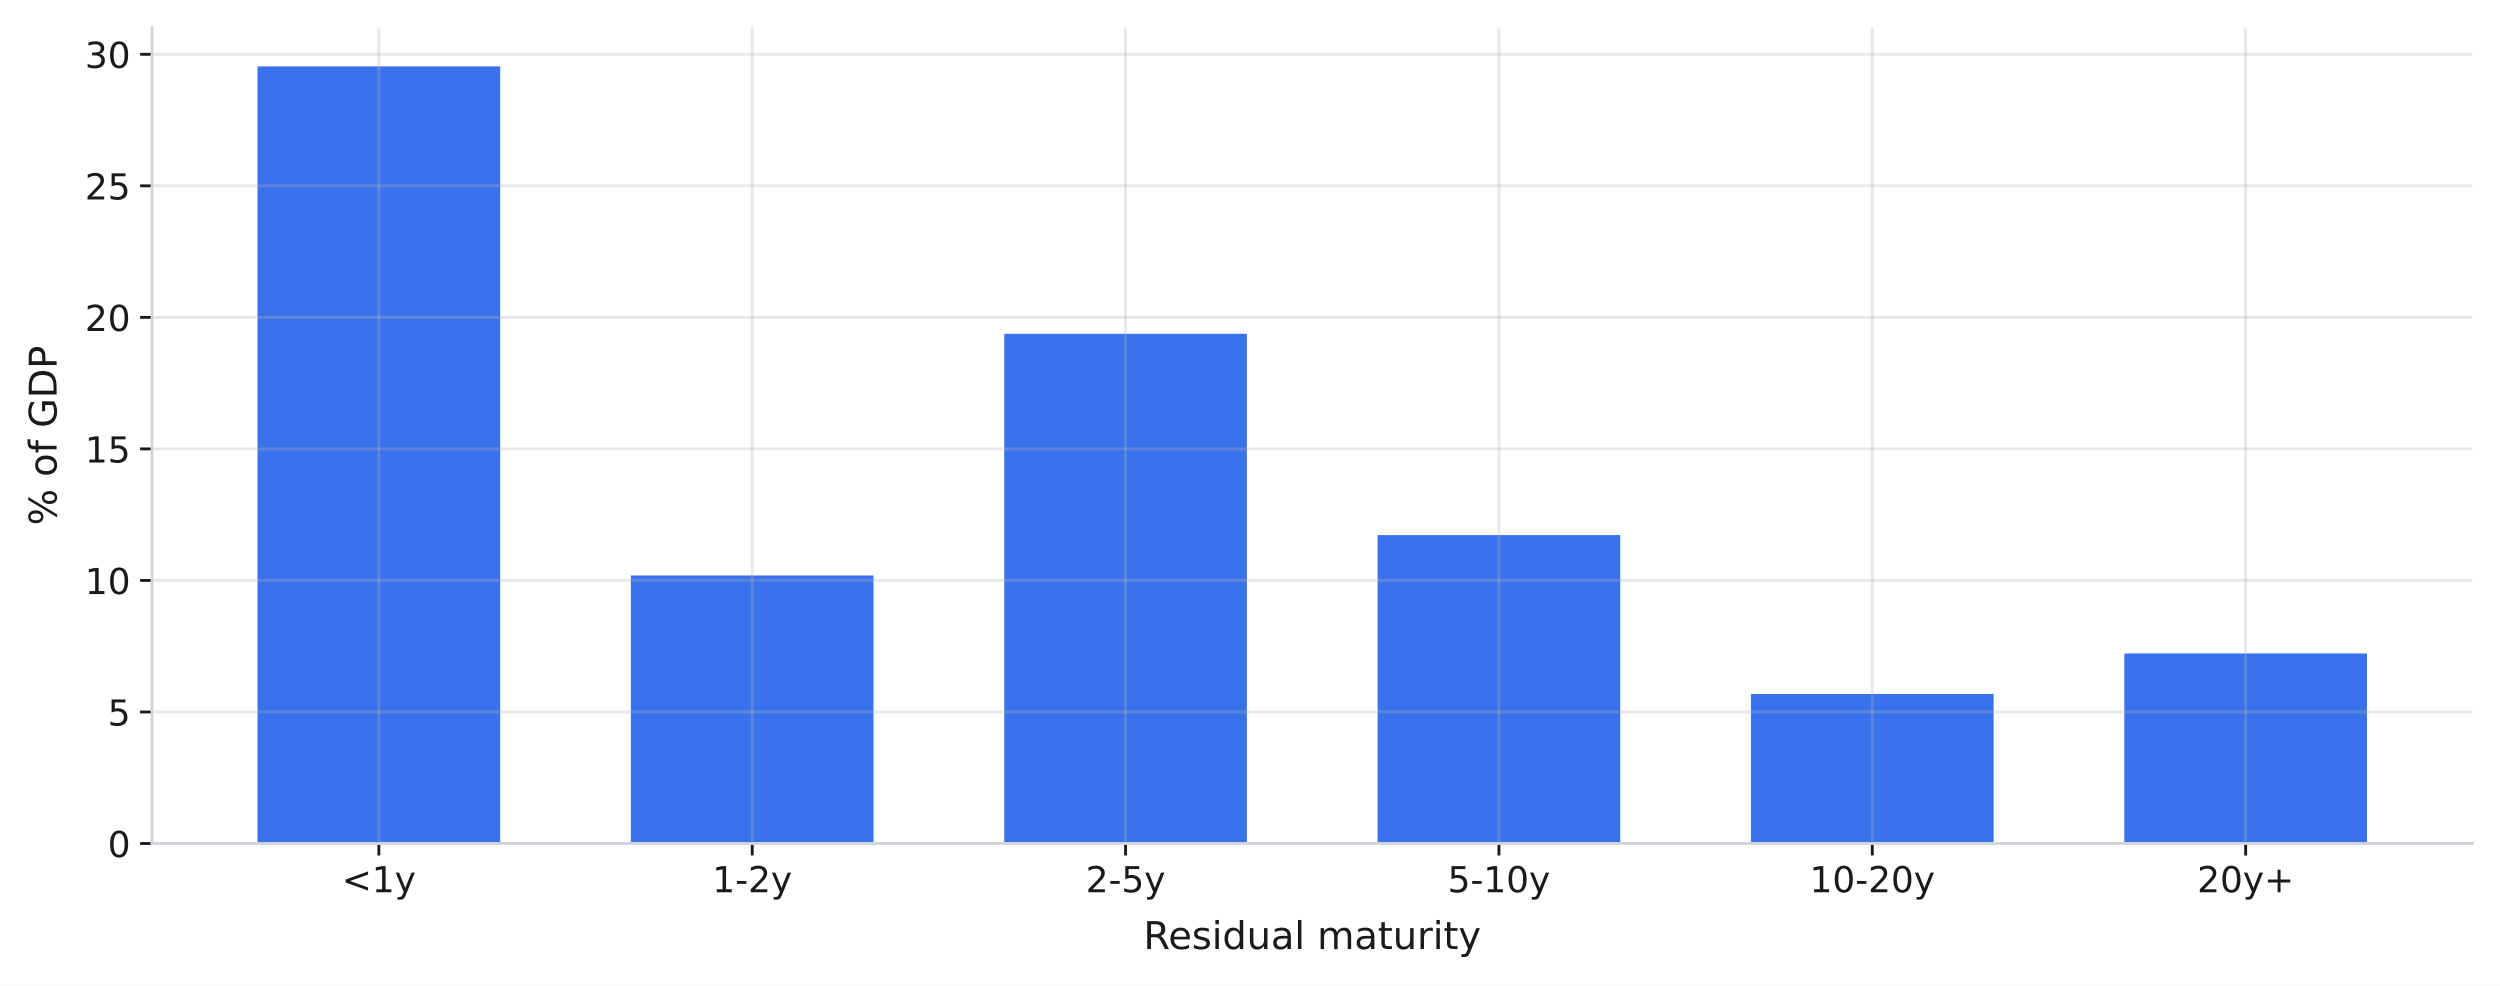
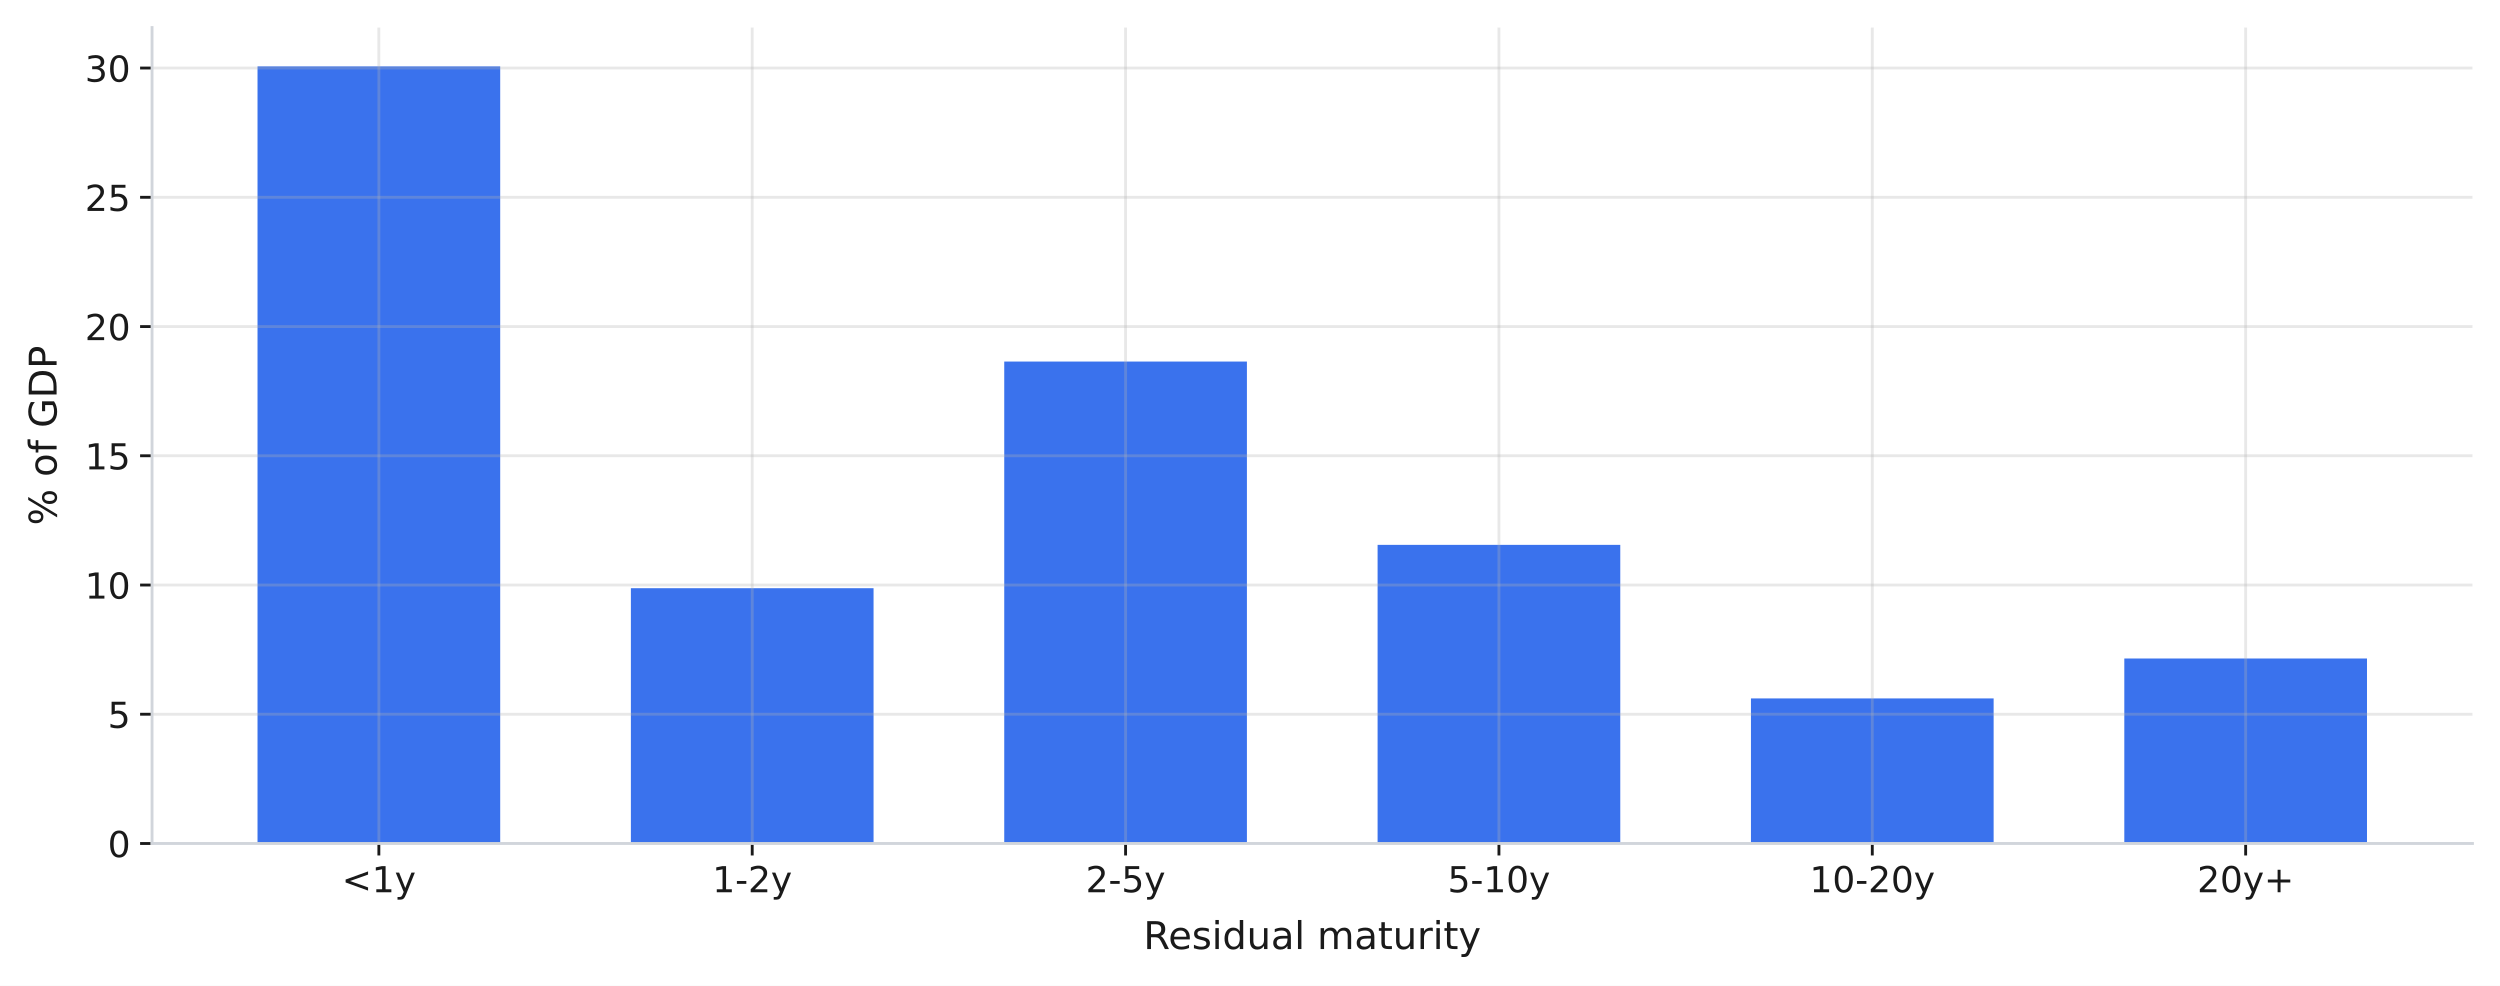
<svg xmlns="http://www.w3.org/2000/svg" xmlns:xlink="http://www.w3.org/1999/xlink" width="522.942pt" height="206.199pt" viewBox="0 0 522.942 206.199" version="1.1">
  <defs>
    <style type="text/css">*{stroke-linejoin: round; stroke-linecap: butt}</style>
  </defs>
  <g id="figure_1">
    <g id="patch_1">
      <path d="M 0 206.199  L 522.942 206.199  L 522.942 0  L 0 0  z " style="fill: #ffffff" />
    </g>
    <g id="axes_1">
      <g id="patch_2">
        <path d="M 31.804 176.438  L 517.183 176.438  L 517.183 5.76  L 31.804 5.76  z " style="fill: #ffffff" />
      </g>
      <g id="patch_3">
-         <path d="M 53.867 176.438  L 104.631 176.438  L 104.631 13.888  L 53.867 13.888  z " clip-path="url(#p37a20462c0)" style="fill: #2563eb; opacity: 0.9" />
+         <path d="M 53.867 176.438  L 104.631 176.438  L 104.631 13.888  L 53.867 13.888  z " clip-path="url(#peca70097c3)" style="fill: #2563eb; opacity: 0.9" />
      </g>
      <g id="patch_4">
-         <path d="M 131.965 176.438  L 182.728 176.438  L 182.728 120.373  L 131.965 120.373  z " clip-path="url(#p37a20462c0)" style="fill: #2563eb; opacity: 0.9" />
+         <path d="M 131.965 176.438  L 182.728 176.438  L 182.728 123.038  L 131.965 123.038  z " clip-path="url(#peca70097c3)" style="fill: #2563eb; opacity: 0.9" />
      </g>
      <g id="patch_5">
-         <path d="M 210.063 176.438  L 260.826 176.438  L 260.826 69.824  L 210.063 69.824  z " clip-path="url(#p37a20462c0)" style="fill: #2563eb; opacity: 0.9" />
+         <path d="M 210.063 176.438  L 260.826 176.438  L 260.826 75.628  L 210.063 75.628  z " clip-path="url(#peca70097c3)" style="fill: #2563eb; opacity: 0.9" />
      </g>
      <g id="patch_6">
-         <path d="M 288.161 176.438  L 338.924 176.438  L 338.924 111.924  L 288.161 111.924  z " clip-path="url(#p37a20462c0)" style="fill: #2563eb; opacity: 0.9" />
+         <path d="M 288.161 176.438  L 338.924 176.438  L 338.924 113.972  L 288.161 113.972  z " clip-path="url(#peca70097c3)" style="fill: #2563eb; opacity: 0.9" />
      </g>
      <g id="patch_7">
-         <path d="M 366.258 176.438  L 417.022 176.438  L 417.022 145.154  L 366.258 145.154  z " clip-path="url(#p37a20462c0)" style="fill: #2563eb; opacity: 0.9" />
+         <path d="M 366.258 176.438  L 417.022 176.438  L 417.022 146.093  L 366.258 146.093  z " clip-path="url(#peca70097c3)" style="fill: #2563eb; opacity: 0.9" />
      </g>
      <g id="patch_8">
-         <path d="M 444.356 176.438  L 495.12 176.438  L 495.12 136.692  L 444.356 136.692  z " clip-path="url(#p37a20462c0)" style="fill: #2563eb; opacity: 0.9" />
+         <path d="M 444.356 176.438  L 495.12 176.438  L 495.12 137.742  L 444.356 137.742  z " clip-path="url(#peca70097c3)" style="fill: #2563eb; opacity: 0.9" />
      </g>
      <g id="matplotlib.axis_1">
        <g id="xtick_1">
          <g id="line2d_1">
-             <path d="M 79.249 176.438  L 79.249 5.76  " clip-path="url(#p37a20462c0)" style="fill: none; stroke: #b0b0b0; stroke-opacity: 0.3; stroke-width: 0.6; stroke-linecap: square" />
+             <path d="M 79.249 176.438  L 79.249 5.76  " clip-path="url(#peca70097c3)" style="fill: none; stroke: #b0b0b0; stroke-opacity: 0.3; stroke-width: 0.6; stroke-linecap: square" />
          </g>
          <g id="line2d_2">
            <defs>
-               <path id="medaf1f5f54" d="M 0 0  L 0 2.5  " style="stroke: #1a1a1a; stroke-width: 0.6" />
+               <path id="m429362589c" d="M 0 0  L 0 2.5  " style="stroke: #1a1a1a; stroke-width: 0.6" />
            </defs>
            <g>
-               <use xlink:href="#medaf1f5f54" x="79.249" y="176.438" style="fill: #1a1a1a; stroke: #1a1a1a; stroke-width: 0.6" />
+               <use xlink:href="#m429362589c" x="79.249" y="176.438" style="fill: #1a1a1a; stroke: #1a1a1a; stroke-width: 0.6" />
            </g>
          </g>
          <g id="text_1">
            <g style="fill: #1a1a1a" transform="translate(71.50097 186.6364) scale(0.075 -0.075)">
              <defs>
                <path id="DejaVuSans-1f" d="M 4684 3150  L 1459 2003  L 4684 863  L 4684 294  L 678 1747  L 678 2266  L 4684 3719  L 4684 3150  z " transform="scale(0.015625)" />
                <path id="DejaVuSans-14" d="M 794 531  L 1825 531  L 1825 4091  L 703 3866  L 703 4441  L 1819 4666  L 2450 4666  L 2450 531  L 3481 531  L 3481 0  L 794 0  L 794 531  z " transform="scale(0.015625)" />
                <path id="DejaVuSans-5c" d="M 2059 -325  Q 1816 -950 1584 -1140  Q 1353 -1331 966 -1331  L 506 -1331  L 506 -850  L 844 -850  Q 1081 -850 1212 -737  Q 1344 -625 1503 -206  L 1606 56  L 191 3500  L 800 3500  L 1894 763  L 2988 3500  L 3597 3500  L 2059 -325  z " transform="scale(0.015625)" />
              </defs>
              <use xlink:href="#DejaVuSans-1f" />
              <use xlink:href="#DejaVuSans-14" transform="translate(83.79688 0)" />
              <use xlink:href="#DejaVuSans-5c" transform="translate(147.4219 0)" />
            </g>
          </g>
        </g>
        <g id="xtick_2">
          <g id="line2d_3">
-             <path d="M 157.347 176.438  L 157.347 5.76  " clip-path="url(#p37a20462c0)" style="fill: none; stroke: #b0b0b0; stroke-opacity: 0.3; stroke-width: 0.6; stroke-linecap: square" />
+             <path d="M 157.347 176.438  L 157.347 5.76  " clip-path="url(#peca70097c3)" style="fill: none; stroke: #b0b0b0; stroke-opacity: 0.3; stroke-width: 0.6; stroke-linecap: square" />
          </g>
          <g id="line2d_4">
            <g>
-               <use xlink:href="#medaf1f5f54" x="157.347" y="176.438" style="fill: #1a1a1a; stroke: #1a1a1a; stroke-width: 0.6" />
+               <use xlink:href="#m429362589c" x="157.347" y="176.438" style="fill: #1a1a1a; stroke: #1a1a1a; stroke-width: 0.6" />
            </g>
          </g>
          <g id="text_2">
            <g style="fill: #1a1a1a" transform="translate(149.0023 186.6364) scale(0.075 -0.075)">
              <defs>
                <path id="DejaVuSans-10" d="M 313 2009  L 1997 2009  L 1997 1497  L 313 1497  L 313 2009  z " transform="scale(0.015625)" />
                <path id="DejaVuSans-15" d="M 1228 531  L 3431 531  L 3431 0  L 469 0  L 469 531  Q 828 903 1448 1529  Q 2069 2156 2228 2338  Q 2531 2678 2651 2914  Q 2772 3150 2772 3378  Q 2772 3750 2511 3984  Q 2250 4219 1831 4219  Q 1534 4219 1204 4116  Q 875 4013 500 3803  L 500 4441  Q 881 4594 1212 4672  Q 1544 4750 1819 4750  Q 2544 4750 2975 4387  Q 3406 4025 3406 3419  Q 3406 3131 3298 2873  Q 3191 2616 2906 2266  Q 2828 2175 2409 1742  Q 1991 1309 1228 531  z " transform="scale(0.015625)" />
              </defs>
              <use xlink:href="#DejaVuSans-14" />
              <use xlink:href="#DejaVuSans-10" transform="translate(63.625 0)" />
              <use xlink:href="#DejaVuSans-15" transform="translate(99.70312 0)" />
              <use xlink:href="#DejaVuSans-5c" transform="translate(163.3281 0)" />
            </g>
          </g>
        </g>
        <g id="xtick_3">
          <g id="line2d_5">
-             <path d="M 235.445 176.438  L 235.445 5.76  " clip-path="url(#p37a20462c0)" style="fill: none; stroke: #b0b0b0; stroke-opacity: 0.3; stroke-width: 0.6; stroke-linecap: square" />
+             <path d="M 235.445 176.438  L 235.445 5.76  " clip-path="url(#peca70097c3)" style="fill: none; stroke: #b0b0b0; stroke-opacity: 0.3; stroke-width: 0.6; stroke-linecap: square" />
          </g>
          <g id="line2d_6">
            <g>
-               <use xlink:href="#medaf1f5f54" x="235.445" y="176.438" style="fill: #1a1a1a; stroke: #1a1a1a; stroke-width: 0.6" />
+               <use xlink:href="#m429362589c" x="235.445" y="176.438" style="fill: #1a1a1a; stroke: #1a1a1a; stroke-width: 0.6" />
            </g>
          </g>
          <g id="text_3">
            <g style="fill: #1a1a1a" transform="translate(227.1002 186.6364) scale(0.075 -0.075)">
              <defs>
                <path id="DejaVuSans-18" d="M 691 4666  L 3169 4666  L 3169 4134  L 1269 4134  L 1269 2991  Q 1406 3038 1543 3061  Q 1681 3084 1819 3084  Q 2600 3084 3056 2656  Q 3513 2228 3513 1497  Q 3513 744 3044 326  Q 2575 -91 1722 -91  Q 1428 -91 1123 -41  Q 819 9 494 109  L 494 744  Q 775 591 1075 516  Q 1375 441 1709 441  Q 2250 441 2565 725  Q 2881 1009 2881 1497  Q 2881 1984 2565 2268  Q 2250 2553 1709 2553  Q 1456 2553 1204 2497  Q 953 2441 691 2322  L 691 4666  z " transform="scale(0.015625)" />
              </defs>
              <use xlink:href="#DejaVuSans-15" />
              <use xlink:href="#DejaVuSans-10" transform="translate(63.625 0)" />
              <use xlink:href="#DejaVuSans-18" transform="translate(99.70312 0)" />
              <use xlink:href="#DejaVuSans-5c" transform="translate(163.3281 0)" />
            </g>
          </g>
        </g>
        <g id="xtick_4">
          <g id="line2d_7">
-             <path d="M 313.542 176.438  L 313.542 5.76  " clip-path="url(#p37a20462c0)" style="fill: none; stroke: #b0b0b0; stroke-opacity: 0.3; stroke-width: 0.6; stroke-linecap: square" />
+             <path d="M 313.542 176.438  L 313.542 5.76  " clip-path="url(#peca70097c3)" style="fill: none; stroke: #b0b0b0; stroke-opacity: 0.3; stroke-width: 0.6; stroke-linecap: square" />
          </g>
          <g id="line2d_8">
            <g>
-               <use xlink:href="#medaf1f5f54" x="313.542" y="176.438" style="fill: #1a1a1a; stroke: #1a1a1a; stroke-width: 0.6" />
+               <use xlink:href="#m429362589c" x="313.542" y="176.438" style="fill: #1a1a1a; stroke: #1a1a1a; stroke-width: 0.6" />
            </g>
          </g>
          <g id="text_4">
            <g style="fill: #1a1a1a" transform="translate(302.8121 186.6364) scale(0.075 -0.075)">
              <defs>
                <path id="DejaVuSans-13" d="M 2034 4250  Q 1547 4250 1301 3770  Q 1056 3291 1056 2328  Q 1056 1369 1301 889  Q 1547 409 2034 409  Q 2525 409 2770 889  Q 3016 1369 3016 2328  Q 3016 3291 2770 3770  Q 2525 4250 2034 4250  z M 2034 4750  Q 2819 4750 3233 4129  Q 3647 3509 3647 2328  Q 3647 1150 3233 529  Q 2819 -91 2034 -91  Q 1250 -91 836 529  Q 422 1150 422 2328  Q 422 3509 836 4129  Q 1250 4750 2034 4750  z " transform="scale(0.015625)" />
              </defs>
              <use xlink:href="#DejaVuSans-18" />
              <use xlink:href="#DejaVuSans-10" transform="translate(63.625 0)" />
              <use xlink:href="#DejaVuSans-14" transform="translate(99.70312 0)" />
              <use xlink:href="#DejaVuSans-13" transform="translate(163.3281 0)" />
              <use xlink:href="#DejaVuSans-5c" transform="translate(226.9531 0)" />
            </g>
          </g>
        </g>
        <g id="xtick_5">
          <g id="line2d_9">
-             <path d="M 391.64 176.438  L 391.64 5.76  " clip-path="url(#p37a20462c0)" style="fill: none; stroke: #b0b0b0; stroke-opacity: 0.3; stroke-width: 0.6; stroke-linecap: square" />
+             <path d="M 391.64 176.438  L 391.64 5.76  " clip-path="url(#peca70097c3)" style="fill: none; stroke: #b0b0b0; stroke-opacity: 0.3; stroke-width: 0.6; stroke-linecap: square" />
          </g>
          <g id="line2d_10">
            <g>
-               <use xlink:href="#medaf1f5f54" x="391.64" y="176.438" style="fill: #1a1a1a; stroke: #1a1a1a; stroke-width: 0.6" />
+               <use xlink:href="#m429362589c" x="391.64" y="176.438" style="fill: #1a1a1a; stroke: #1a1a1a; stroke-width: 0.6" />
            </g>
          </g>
          <g id="text_5">
            <g style="fill: #1a1a1a" transform="translate(378.524 186.6364) scale(0.075 -0.075)">
              <use xlink:href="#DejaVuSans-14" />
              <use xlink:href="#DejaVuSans-13" transform="translate(63.625 0)" />
              <use xlink:href="#DejaVuSans-10" transform="translate(127.25 0)" />
              <use xlink:href="#DejaVuSans-15" transform="translate(163.3281 0)" />
              <use xlink:href="#DejaVuSans-13" transform="translate(226.9531 0)" />
              <use xlink:href="#DejaVuSans-5c" transform="translate(290.5781 0)" />
            </g>
          </g>
        </g>
        <g id="xtick_6">
          <g id="line2d_11">
-             <path d="M 469.738 176.438  L 469.738 5.76  " clip-path="url(#p37a20462c0)" style="fill: none; stroke: #b0b0b0; stroke-opacity: 0.3; stroke-width: 0.6; stroke-linecap: square" />
+             <path d="M 469.738 176.438  L 469.738 5.76  " clip-path="url(#peca70097c3)" style="fill: none; stroke: #b0b0b0; stroke-opacity: 0.3; stroke-width: 0.6; stroke-linecap: square" />
          </g>
          <g id="line2d_12">
            <g>
-               <use xlink:href="#medaf1f5f54" x="469.738" y="176.438" style="fill: #1a1a1a; stroke: #1a1a1a; stroke-width: 0.6" />
+               <use xlink:href="#m429362589c" x="469.738" y="176.438" style="fill: #1a1a1a; stroke: #1a1a1a; stroke-width: 0.6" />
            </g>
          </g>
          <g id="text_6">
            <g style="fill: #1a1a1a" transform="translate(459.6043 186.6364) scale(0.075 -0.075)">
              <defs>
                <path id="DejaVuSans-e" d="M 2944 4013  L 2944 2272  L 4684 2272  L 4684 1741  L 2944 1741  L 2944 0  L 2419 0  L 2419 1741  L 678 1741  L 678 2272  L 2419 2272  L 2419 4013  L 2944 4013  z " transform="scale(0.015625)" />
              </defs>
              <use xlink:href="#DejaVuSans-15" />
              <use xlink:href="#DejaVuSans-13" transform="translate(63.625 0)" />
              <use xlink:href="#DejaVuSans-5c" transform="translate(127.25 0)" />
              <use xlink:href="#DejaVuSans-e" transform="translate(186.4375 0)" />
            </g>
          </g>
        </g>
        <g id="text_7">
          <g style="fill: #1a1a1a" transform="translate(239.1872 198.5169) scale(0.08 -0.08)">
            <defs>
              <path id="DejaVuSans-35" d="M 2841 2188  Q 3044 2119 3236 1894  Q 3428 1669 3622 1275  L 4263 0  L 3584 0  L 2988 1197  Q 2756 1666 2539 1819  Q 2322 1972 1947 1972  L 1259 1972  L 1259 0  L 628 0  L 628 4666  L 2053 4666  Q 2853 4666 3247 4331  Q 3641 3997 3641 3322  Q 3641 2881 3436 2590  Q 3231 2300 2841 2188  z M 1259 4147  L 1259 2491  L 2053 2491  Q 2509 2491 2742 2702  Q 2975 2913 2975 3322  Q 2975 3731 2742 3939  Q 2509 4147 2053 4147  L 1259 4147  z " transform="scale(0.015625)" />
              <path id="DejaVuSans-48" d="M 3597 1894  L 3597 1613  L 953 1613  Q 991 1019 1311 708  Q 1631 397 2203 397  Q 2534 397 2845 478  Q 3156 559 3463 722  L 3463 178  Q 3153 47 2828 -22  Q 2503 -91 2169 -91  Q 1331 -91 842 396  Q 353 884 353 1716  Q 353 2575 817 3079  Q 1281 3584 2069 3584  Q 2775 3584 3186 3129  Q 3597 2675 3597 1894  z M 3022 2063  Q 3016 2534 2758 2815  Q 2500 3097 2075 3097  Q 1594 3097 1305 2825  Q 1016 2553 972 2059  L 3022 2063  z " transform="scale(0.015625)" />
              <path id="DejaVuSans-56" d="M 2834 3397  L 2834 2853  Q 2591 2978 2328 3040  Q 2066 3103 1784 3103  Q 1356 3103 1142 2972  Q 928 2841 928 2578  Q 928 2378 1081 2264  Q 1234 2150 1697 2047  L 1894 2003  Q 2506 1872 2764 1633  Q 3022 1394 3022 966  Q 3022 478 2636 193  Q 2250 -91 1575 -91  Q 1294 -91 989 -36  Q 684 19 347 128  L 347 722  Q 666 556 975 473  Q 1284 391 1588 391  Q 1994 391 2212 530  Q 2431 669 2431 922  Q 2431 1156 2273 1281  Q 2116 1406 1581 1522  L 1381 1569  Q 847 1681 609 1914  Q 372 2147 372 2553  Q 372 3047 722 3315  Q 1072 3584 1716 3584  Q 2034 3584 2315 3537  Q 2597 3491 2834 3397  z " transform="scale(0.015625)" />
              <path id="DejaVuSans-4c" d="M 603 3500  L 1178 3500  L 1178 0  L 603 0  L 603 3500  z M 603 4863  L 1178 4863  L 1178 4134  L 603 4134  L 603 4863  z " transform="scale(0.015625)" />
              <path id="DejaVuSans-47" d="M 2906 2969  L 2906 4863  L 3481 4863  L 3481 0  L 2906 0  L 2906 525  Q 2725 213 2448 61  Q 2172 -91 1784 -91  Q 1150 -91 751 415  Q 353 922 353 1747  Q 353 2572 751 3078  Q 1150 3584 1784 3584  Q 2172 3584 2448 3432  Q 2725 3281 2906 2969  z M 947 1747  Q 947 1113 1208 752  Q 1469 391 1925 391  Q 2381 391 2643 752  Q 2906 1113 2906 1747  Q 2906 2381 2643 2742  Q 2381 3103 1925 3103  Q 1469 3103 1208 2742  Q 947 2381 947 1747  z " transform="scale(0.015625)" />
              <path id="DejaVuSans-58" d="M 544 1381  L 544 3500  L 1119 3500  L 1119 1403  Q 1119 906 1312 657  Q 1506 409 1894 409  Q 2359 409 2629 706  Q 2900 1003 2900 1516  L 2900 3500  L 3475 3500  L 3475 0  L 2900 0  L 2900 538  Q 2691 219 2414 64  Q 2138 -91 1772 -91  Q 1169 -91 856 284  Q 544 659 544 1381  z M 1991 3584  L 1991 3584  z " transform="scale(0.015625)" />
              <path id="DejaVuSans-44" d="M 2194 1759  Q 1497 1759 1228 1600  Q 959 1441 959 1056  Q 959 750 1161 570  Q 1363 391 1709 391  Q 2188 391 2477 730  Q 2766 1069 2766 1631  L 2766 1759  L 2194 1759  z M 3341 1997  L 3341 0  L 2766 0  L 2766 531  Q 2569 213 2275 61  Q 1981 -91 1556 -91  Q 1019 -91 701 211  Q 384 513 384 1019  Q 384 1609 779 1909  Q 1175 2209 1959 2209  L 2766 2209  L 2766 2266  Q 2766 2663 2505 2880  Q 2244 3097 1772 3097  Q 1472 3097 1187 3025  Q 903 2953 641 2809  L 641 3341  Q 956 3463 1253 3523  Q 1550 3584 1831 3584  Q 2591 3584 2966 3190  Q 3341 2797 3341 1997  z " transform="scale(0.015625)" />
              <path id="DejaVuSans-4f" d="M 603 4863  L 1178 4863  L 1178 0  L 603 0  L 603 4863  z " transform="scale(0.015625)" />
              <path id="DejaVuSans-3" transform="scale(0.015625)" />
              <path id="DejaVuSans-50" d="M 3328 2828  Q 3544 3216 3844 3400  Q 4144 3584 4550 3584  Q 5097 3584 5394 3201  Q 5691 2819 5691 2113  L 5691 0  L 5113 0  L 5113 2094  Q 5113 2597 4934 2840  Q 4756 3084 4391 3084  Q 3944 3084 3684 2787  Q 3425 2491 3425 1978  L 3425 0  L 2847 0  L 2847 2094  Q 2847 2600 2669 2842  Q 2491 3084 2119 3084  Q 1678 3084 1418 2786  Q 1159 2488 1159 1978  L 1159 0  L 581 0  L 581 3500  L 1159 3500  L 1159 2956  Q 1356 3278 1631 3431  Q 1906 3584 2284 3584  Q 2666 3584 2933 3390  Q 3200 3197 3328 2828  z " transform="scale(0.015625)" />
              <path id="DejaVuSans-57" d="M 1172 4494  L 1172 3500  L 2356 3500  L 2356 3053  L 1172 3053  L 1172 1153  Q 1172 725 1289 603  Q 1406 481 1766 481  L 2356 481  L 2356 0  L 1766 0  Q 1100 0 847 248  Q 594 497 594 1153  L 594 3053  L 172 3053  L 172 3500  L 594 3500  L 594 4494  L 1172 4494  z " transform="scale(0.015625)" />
              <path id="DejaVuSans-55" d="M 2631 2963  Q 2534 3019 2420 3045  Q 2306 3072 2169 3072  Q 1681 3072 1420 2755  Q 1159 2438 1159 1844  L 1159 0  L 581 0  L 581 3500  L 1159 3500  L 1159 2956  Q 1341 3275 1631 3429  Q 1922 3584 2338 3584  Q 2397 3584 2469 3576  Q 2541 3569 2628 3553  L 2631 2963  z " transform="scale(0.015625)" />
            </defs>
            <use xlink:href="#DejaVuSans-35" />
            <use xlink:href="#DejaVuSans-48" transform="translate(65 0)" />
            <use xlink:href="#DejaVuSans-56" transform="translate(126.5312 0)" />
            <use xlink:href="#DejaVuSans-4c" transform="translate(178.625 0)" />
            <use xlink:href="#DejaVuSans-47" transform="translate(206.4062 0)" />
            <use xlink:href="#DejaVuSans-58" transform="translate(269.8906 0)" />
            <use xlink:href="#DejaVuSans-44" transform="translate(333.2656 0)" />
            <use xlink:href="#DejaVuSans-4f" transform="translate(394.5469 0)" />
            <use xlink:href="#DejaVuSans-3" transform="translate(422.3281 0)" />
            <use xlink:href="#DejaVuSans-50" transform="translate(454.1094 0)" />
            <use xlink:href="#DejaVuSans-44" transform="translate(551.5156 0)" />
            <use xlink:href="#DejaVuSans-57" transform="translate(612.7969 0)" />
            <use xlink:href="#DejaVuSans-58" transform="translate(652 0)" />
            <use xlink:href="#DejaVuSans-55" transform="translate(715.375 0)" />
            <use xlink:href="#DejaVuSans-4c" transform="translate(756.4844 0)" />
            <use xlink:href="#DejaVuSans-57" transform="translate(784.2656 0)" />
            <use xlink:href="#DejaVuSans-5c" transform="translate(823.4688 0)" />
          </g>
        </g>
      </g>
      <g id="matplotlib.axis_2">
        <g id="ytick_1">
          <g id="line2d_13">
-             <path d="M 31.804 176.438  L 517.183 176.438  " clip-path="url(#p37a20462c0)" style="fill: none; stroke: #b0b0b0; stroke-opacity: 0.3; stroke-width: 0.6; stroke-linecap: square" />
+             <path d="M 31.804 176.438  L 517.183 176.438  " clip-path="url(#peca70097c3)" style="fill: none; stroke: #b0b0b0; stroke-opacity: 0.3; stroke-width: 0.6; stroke-linecap: square" />
          </g>
          <g id="line2d_14">
            <defs>
-               <path id="m5bebe069d6" d="M 0 0  L -2.5 0  " style="stroke: #1a1a1a; stroke-width: 0.6" />
+               <path id="m9760ab10cd" d="M 0 0  L -2.5 0  " style="stroke: #1a1a1a; stroke-width: 0.6" />
            </defs>
            <g>
-               <use xlink:href="#m5bebe069d6" x="31.804" y="176.438" style="fill: #1a1a1a; stroke: #1a1a1a; stroke-width: 0.6" />
+               <use xlink:href="#m9760ab10cd" x="31.804" y="176.438" style="fill: #1a1a1a; stroke: #1a1a1a; stroke-width: 0.6" />
            </g>
          </g>
          <g id="text_8">
            <g style="fill: #1a1a1a" transform="translate(22.5325 179.2872) scale(0.075 -0.075)">
              <use xlink:href="#DejaVuSans-13" />
            </g>
          </g>
        </g>
        <g id="ytick_2">
          <g id="line2d_15">
-             <path d="M 31.804 148.925  L 517.183 148.925  " clip-path="url(#p37a20462c0)" style="fill: none; stroke: #b0b0b0; stroke-opacity: 0.3; stroke-width: 0.6; stroke-linecap: square" />
+             <path d="M 31.804 149.405  L 517.183 149.405  " clip-path="url(#peca70097c3)" style="fill: none; stroke: #b0b0b0; stroke-opacity: 0.3; stroke-width: 0.6; stroke-linecap: square" />
          </g>
          <g id="line2d_16">
            <g>
-               <use xlink:href="#m5bebe069d6" x="31.804" y="148.925" style="fill: #1a1a1a; stroke: #1a1a1a; stroke-width: 0.6" />
+               <use xlink:href="#m9760ab10cd" x="31.804" y="149.405" style="fill: #1a1a1a; stroke: #1a1a1a; stroke-width: 0.6" />
            </g>
          </g>
          <g id="text_9">
-             <g style="fill: #1a1a1a" transform="translate(22.5325 151.7739) scale(0.075 -0.075)">
+             <g style="fill: #1a1a1a" transform="translate(22.5325 152.2538) scale(0.075 -0.075)">
              <use xlink:href="#DejaVuSans-18" />
            </g>
          </g>
        </g>
        <g id="ytick_3">
          <g id="line2d_17">
-             <path d="M 31.804 121.411  L 517.183 121.411  " clip-path="url(#p37a20462c0)" style="fill: none; stroke: #b0b0b0; stroke-opacity: 0.3; stroke-width: 0.6; stroke-linecap: square" />
+             <path d="M 31.804 122.371  L 517.183 122.371  " clip-path="url(#peca70097c3)" style="fill: none; stroke: #b0b0b0; stroke-opacity: 0.3; stroke-width: 0.6; stroke-linecap: square" />
          </g>
          <g id="line2d_18">
            <g>
-               <use xlink:href="#m5bebe069d6" x="31.804" y="121.411" style="fill: #1a1a1a; stroke: #1a1a1a; stroke-width: 0.6" />
+               <use xlink:href="#m9760ab10cd" x="31.804" y="122.371" style="fill: #1a1a1a; stroke: #1a1a1a; stroke-width: 0.6" />
            </g>
          </g>
          <g id="text_10">
-             <g style="fill: #1a1a1a" transform="translate(17.76063 124.2605) scale(0.075 -0.075)">
+             <g style="fill: #1a1a1a" transform="translate(17.76063 125.2204) scale(0.075 -0.075)">
              <use xlink:href="#DejaVuSans-14" />
              <use xlink:href="#DejaVuSans-13" transform="translate(63.625 0)" />
            </g>
          </g>
        </g>
        <g id="ytick_4">
          <g id="line2d_19">
-             <path d="M 31.804 93.898  L 517.183 93.898  " clip-path="url(#p37a20462c0)" style="fill: none; stroke: #b0b0b0; stroke-opacity: 0.3; stroke-width: 0.6; stroke-linecap: square" />
+             <path d="M 31.804 95.338  L 517.183 95.338  " clip-path="url(#peca70097c3)" style="fill: none; stroke: #b0b0b0; stroke-opacity: 0.3; stroke-width: 0.6; stroke-linecap: square" />
          </g>
          <g id="line2d_20">
            <g>
-               <use xlink:href="#m5bebe069d6" x="31.804" y="93.898" style="fill: #1a1a1a; stroke: #1a1a1a; stroke-width: 0.6" />
+               <use xlink:href="#m9760ab10cd" x="31.804" y="95.338" style="fill: #1a1a1a; stroke: #1a1a1a; stroke-width: 0.6" />
            </g>
          </g>
          <g id="text_11">
-             <g style="fill: #1a1a1a" transform="translate(17.76063 96.74709) scale(0.075 -0.075)">
+             <g style="fill: #1a1a1a" transform="translate(17.76063 98.18692) scale(0.075 -0.075)">
              <use xlink:href="#DejaVuSans-14" />
              <use xlink:href="#DejaVuSans-18" transform="translate(63.625 0)" />
            </g>
          </g>
        </g>
        <g id="ytick_5">
          <g id="line2d_21">
-             <path d="M 31.804 66.385  L 517.183 66.385  " clip-path="url(#p37a20462c0)" style="fill: none; stroke: #b0b0b0; stroke-opacity: 0.3; stroke-width: 0.6; stroke-linecap: square" />
+             <path d="M 31.804 68.304  L 517.183 68.304  " clip-path="url(#peca70097c3)" style="fill: none; stroke: #b0b0b0; stroke-opacity: 0.3; stroke-width: 0.6; stroke-linecap: square" />
          </g>
          <g id="line2d_22">
            <g>
-               <use xlink:href="#m5bebe069d6" x="31.804" y="66.385" style="fill: #1a1a1a; stroke: #1a1a1a; stroke-width: 0.6" />
+               <use xlink:href="#m9760ab10cd" x="31.804" y="68.304" style="fill: #1a1a1a; stroke: #1a1a1a; stroke-width: 0.6" />
            </g>
          </g>
          <g id="text_12">
-             <g style="fill: #1a1a1a" transform="translate(17.76063 69.23371) scale(0.075 -0.075)">
+             <g style="fill: #1a1a1a" transform="translate(17.76063 71.15348) scale(0.075 -0.075)">
              <use xlink:href="#DejaVuSans-15" />
              <use xlink:href="#DejaVuSans-13" transform="translate(63.625 0)" />
            </g>
          </g>
        </g>
        <g id="ytick_6">
          <g id="line2d_23">
-             <path d="M 31.804 38.871  L 517.183 38.871  " clip-path="url(#p37a20462c0)" style="fill: none; stroke: #b0b0b0; stroke-opacity: 0.3; stroke-width: 0.6; stroke-linecap: square" />
+             <path d="M 31.804 41.271  L 517.183 41.271  " clip-path="url(#peca70097c3)" style="fill: none; stroke: #b0b0b0; stroke-opacity: 0.3; stroke-width: 0.6; stroke-linecap: square" />
          </g>
          <g id="line2d_24">
            <g>
-               <use xlink:href="#m5bebe069d6" x="31.804" y="38.871" style="fill: #1a1a1a; stroke: #1a1a1a; stroke-width: 0.6" />
+               <use xlink:href="#m9760ab10cd" x="31.804" y="41.271" style="fill: #1a1a1a; stroke: #1a1a1a; stroke-width: 0.6" />
            </g>
          </g>
          <g id="text_13">
-             <g style="fill: #1a1a1a" transform="translate(17.76063 41.72032) scale(0.075 -0.075)">
+             <g style="fill: #1a1a1a" transform="translate(17.76063 44.12004) scale(0.075 -0.075)">
              <use xlink:href="#DejaVuSans-15" />
              <use xlink:href="#DejaVuSans-18" transform="translate(63.625 0)" />
            </g>
          </g>
        </g>
        <g id="ytick_7">
          <g id="line2d_25">
-             <path d="M 31.804 11.358  L 517.183 11.358  " clip-path="url(#p37a20462c0)" style="fill: none; stroke: #b0b0b0; stroke-opacity: 0.3; stroke-width: 0.6; stroke-linecap: square" />
+             <path d="M 31.804 14.237  L 517.183 14.237  " clip-path="url(#peca70097c3)" style="fill: none; stroke: #b0b0b0; stroke-opacity: 0.3; stroke-width: 0.6; stroke-linecap: square" />
          </g>
          <g id="line2d_26">
            <g>
-               <use xlink:href="#m5bebe069d6" x="31.804" y="11.358" style="fill: #1a1a1a; stroke: #1a1a1a; stroke-width: 0.6" />
+               <use xlink:href="#m9760ab10cd" x="31.804" y="14.237" style="fill: #1a1a1a; stroke: #1a1a1a; stroke-width: 0.6" />
            </g>
          </g>
          <g id="text_14">
-             <g style="fill: #1a1a1a" transform="translate(17.76063 14.20694) scale(0.075 -0.075)">
+             <g style="fill: #1a1a1a" transform="translate(17.76063 17.0866) scale(0.075 -0.075)">
              <defs>
                <path id="DejaVuSans-16" d="M 2597 2516  Q 3050 2419 3304 2112  Q 3559 1806 3559 1356  Q 3559 666 3084 287  Q 2609 -91 1734 -91  Q 1441 -91 1130 -33  Q 819 25 488 141  L 488 750  Q 750 597 1062 519  Q 1375 441 1716 441  Q 2309 441 2620 675  Q 2931 909 2931 1356  Q 2931 1769 2642 2001  Q 2353 2234 1838 2234  L 1294 2234  L 1294 2753  L 1863 2753  Q 2328 2753 2575 2939  Q 2822 3125 2822 3475  Q 2822 3834 2567 4026  Q 2313 4219 1838 4219  Q 1578 4219 1281 4162  Q 984 4106 628 3988  L 628 4550  Q 988 4650 1302 4700  Q 1616 4750 1894 4750  Q 2613 4750 3031 4423  Q 3450 4097 3450 3541  Q 3450 3153 3228 2886  Q 3006 2619 2597 2516  z " transform="scale(0.015625)" />
              </defs>
              <use xlink:href="#DejaVuSans-16" />
              <use xlink:href="#DejaVuSans-13" transform="translate(63.625 0)" />
            </g>
          </g>
        </g>
        <g id="text_15">
          <g style="fill: #1a1a1a" transform="translate(11.83875 109.8891) rotate(-90) scale(0.08 -0.08)">
            <defs>
              <path id="DejaVuSans-8" d="M 4653 2053  Q 4381 2053 4226 1822  Q 4072 1591 4072 1178  Q 4072 772 4226 539  Q 4381 306 4653 306  Q 4919 306 5073 539  Q 5228 772 5228 1178  Q 5228 1588 5073 1820  Q 4919 2053 4653 2053  z M 4653 2450  Q 5147 2450 5437 2106  Q 5728 1763 5728 1178  Q 5728 594 5436 251  Q 5144 -91 4653 -91  Q 4153 -91 3862 251  Q 3572 594 3572 1178  Q 3572 1766 3864 2108  Q 4156 2450 4653 2450  z M 1428 4353  Q 1159 4353 1004 4120  Q 850 3888 850 3481  Q 850 3069 1003 2837  Q 1156 2606 1428 2606  Q 1700 2606 1854 2837  Q 2009 3069 2009 3481  Q 2009 3884 1853 4118  Q 1697 4353 1428 4353  z M 4250 4750  L 4750 4750  L 1831 -91  L 1331 -91  L 4250 4750  z M 1428 4750  Q 1922 4750 2215 4408  Q 2509 4066 2509 3481  Q 2509 2891 2217 2550  Q 1925 2209 1428 2209  Q 931 2209 642 2551  Q 353 2894 353 3481  Q 353 4063 643 4406  Q 934 4750 1428 4750  z " transform="scale(0.015625)" />
              <path id="DejaVuSans-52" d="M 1959 3097  Q 1497 3097 1228 2736  Q 959 2375 959 1747  Q 959 1119 1226 758  Q 1494 397 1959 397  Q 2419 397 2687 759  Q 2956 1122 2956 1747  Q 2956 2369 2687 2733  Q 2419 3097 1959 3097  z M 1959 3584  Q 2709 3584 3137 3096  Q 3566 2609 3566 1747  Q 3566 888 3137 398  Q 2709 -91 1959 -91  Q 1206 -91 779 398  Q 353 888 353 1747  Q 353 2609 779 3096  Q 1206 3584 1959 3584  z " transform="scale(0.015625)" />
              <path id="DejaVuSans-49" d="M 2375 4863  L 2375 4384  L 1825 4384  Q 1516 4384 1395 4259  Q 1275 4134 1275 3809  L 1275 3500  L 2222 3500  L 2222 3053  L 1275 3053  L 1275 0  L 697 0  L 697 3053  L 147 3053  L 147 3500  L 697 3500  L 697 3744  Q 697 4328 969 4595  Q 1241 4863 1831 4863  L 2375 4863  z " transform="scale(0.015625)" />
              <path id="DejaVuSans-2a" d="M 3809 666  L 3809 1919  L 2778 1919  L 2778 2438  L 4434 2438  L 4434 434  Q 4069 175 3628 42  Q 3188 -91 2688 -91  Q 1594 -91 976 548  Q 359 1188 359 2328  Q 359 3472 976 4111  Q 1594 4750 2688 4750  Q 3144 4750 3555 4637  Q 3966 4525 4313 4306  L 4313 3634  Q 3963 3931 3569 4081  Q 3175 4231 2741 4231  Q 1884 4231 1454 3753  Q 1025 3275 1025 2328  Q 1025 1384 1454 906  Q 1884 428 2741 428  Q 3075 428 3337 486  Q 3600 544 3809 666  z " transform="scale(0.015625)" />
              <path id="DejaVuSans-27" d="M 1259 4147  L 1259 519  L 2022 519  Q 2988 519 3436 956  Q 3884 1394 3884 2338  Q 3884 3275 3436 3711  Q 2988 4147 2022 4147  L 1259 4147  z M 628 4666  L 1925 4666  Q 3281 4666 3915 4102  Q 4550 3538 4550 2338  Q 4550 1131 3912 565  Q 3275 0 1925 0  L 628 0  L 628 4666  z " transform="scale(0.015625)" />
              <path id="DejaVuSans-33" d="M 1259 4147  L 1259 2394  L 2053 2394  Q 2494 2394 2734 2622  Q 2975 2850 2975 3272  Q 2975 3691 2734 3919  Q 2494 4147 2053 4147  L 1259 4147  z M 628 4666  L 2053 4666  Q 2838 4666 3239 4311  Q 3641 3956 3641 3272  Q 3641 2581 3239 2228  Q 2838 1875 2053 1875  L 1259 1875  L 1259 0  L 628 0  L 628 4666  z " transform="scale(0.015625)" />
            </defs>
            <use xlink:href="#DejaVuSans-8" />
            <use xlink:href="#DejaVuSans-3" transform="translate(95.01562 0)" />
            <use xlink:href="#DejaVuSans-52" transform="translate(126.7969 0)" />
            <use xlink:href="#DejaVuSans-49" transform="translate(187.9844 0)" />
            <use xlink:href="#DejaVuSans-3" transform="translate(223.1875 0)" />
            <use xlink:href="#DejaVuSans-2a" transform="translate(254.9688 0)" />
            <use xlink:href="#DejaVuSans-27" transform="translate(332.4531 0)" />
            <use xlink:href="#DejaVuSans-33" transform="translate(409.4531 0)" />
          </g>
        </g>
      </g>
      <g id="patch_9">
        <path d="M 31.804 176.438  L 31.804 5.76  " style="fill: none; stroke: #d1d5db; stroke-width: 0.6; stroke-linejoin: miter; stroke-linecap: square" />
      </g>
      <g id="patch_10">
        <path d="M 31.804 176.438  L 517.183 176.438  " style="fill: none; stroke: #d1d5db; stroke-width: 0.6; stroke-linejoin: miter; stroke-linecap: square" />
      </g>
    </g>
  </g>
  <defs>
-     <clipPath id="p37a20462c0">
+     <clipPath id="peca70097c3">
      <rect x="31.804" y="5.76" width="485.378" height="170.678" />
    </clipPath>
  </defs>
</svg>
